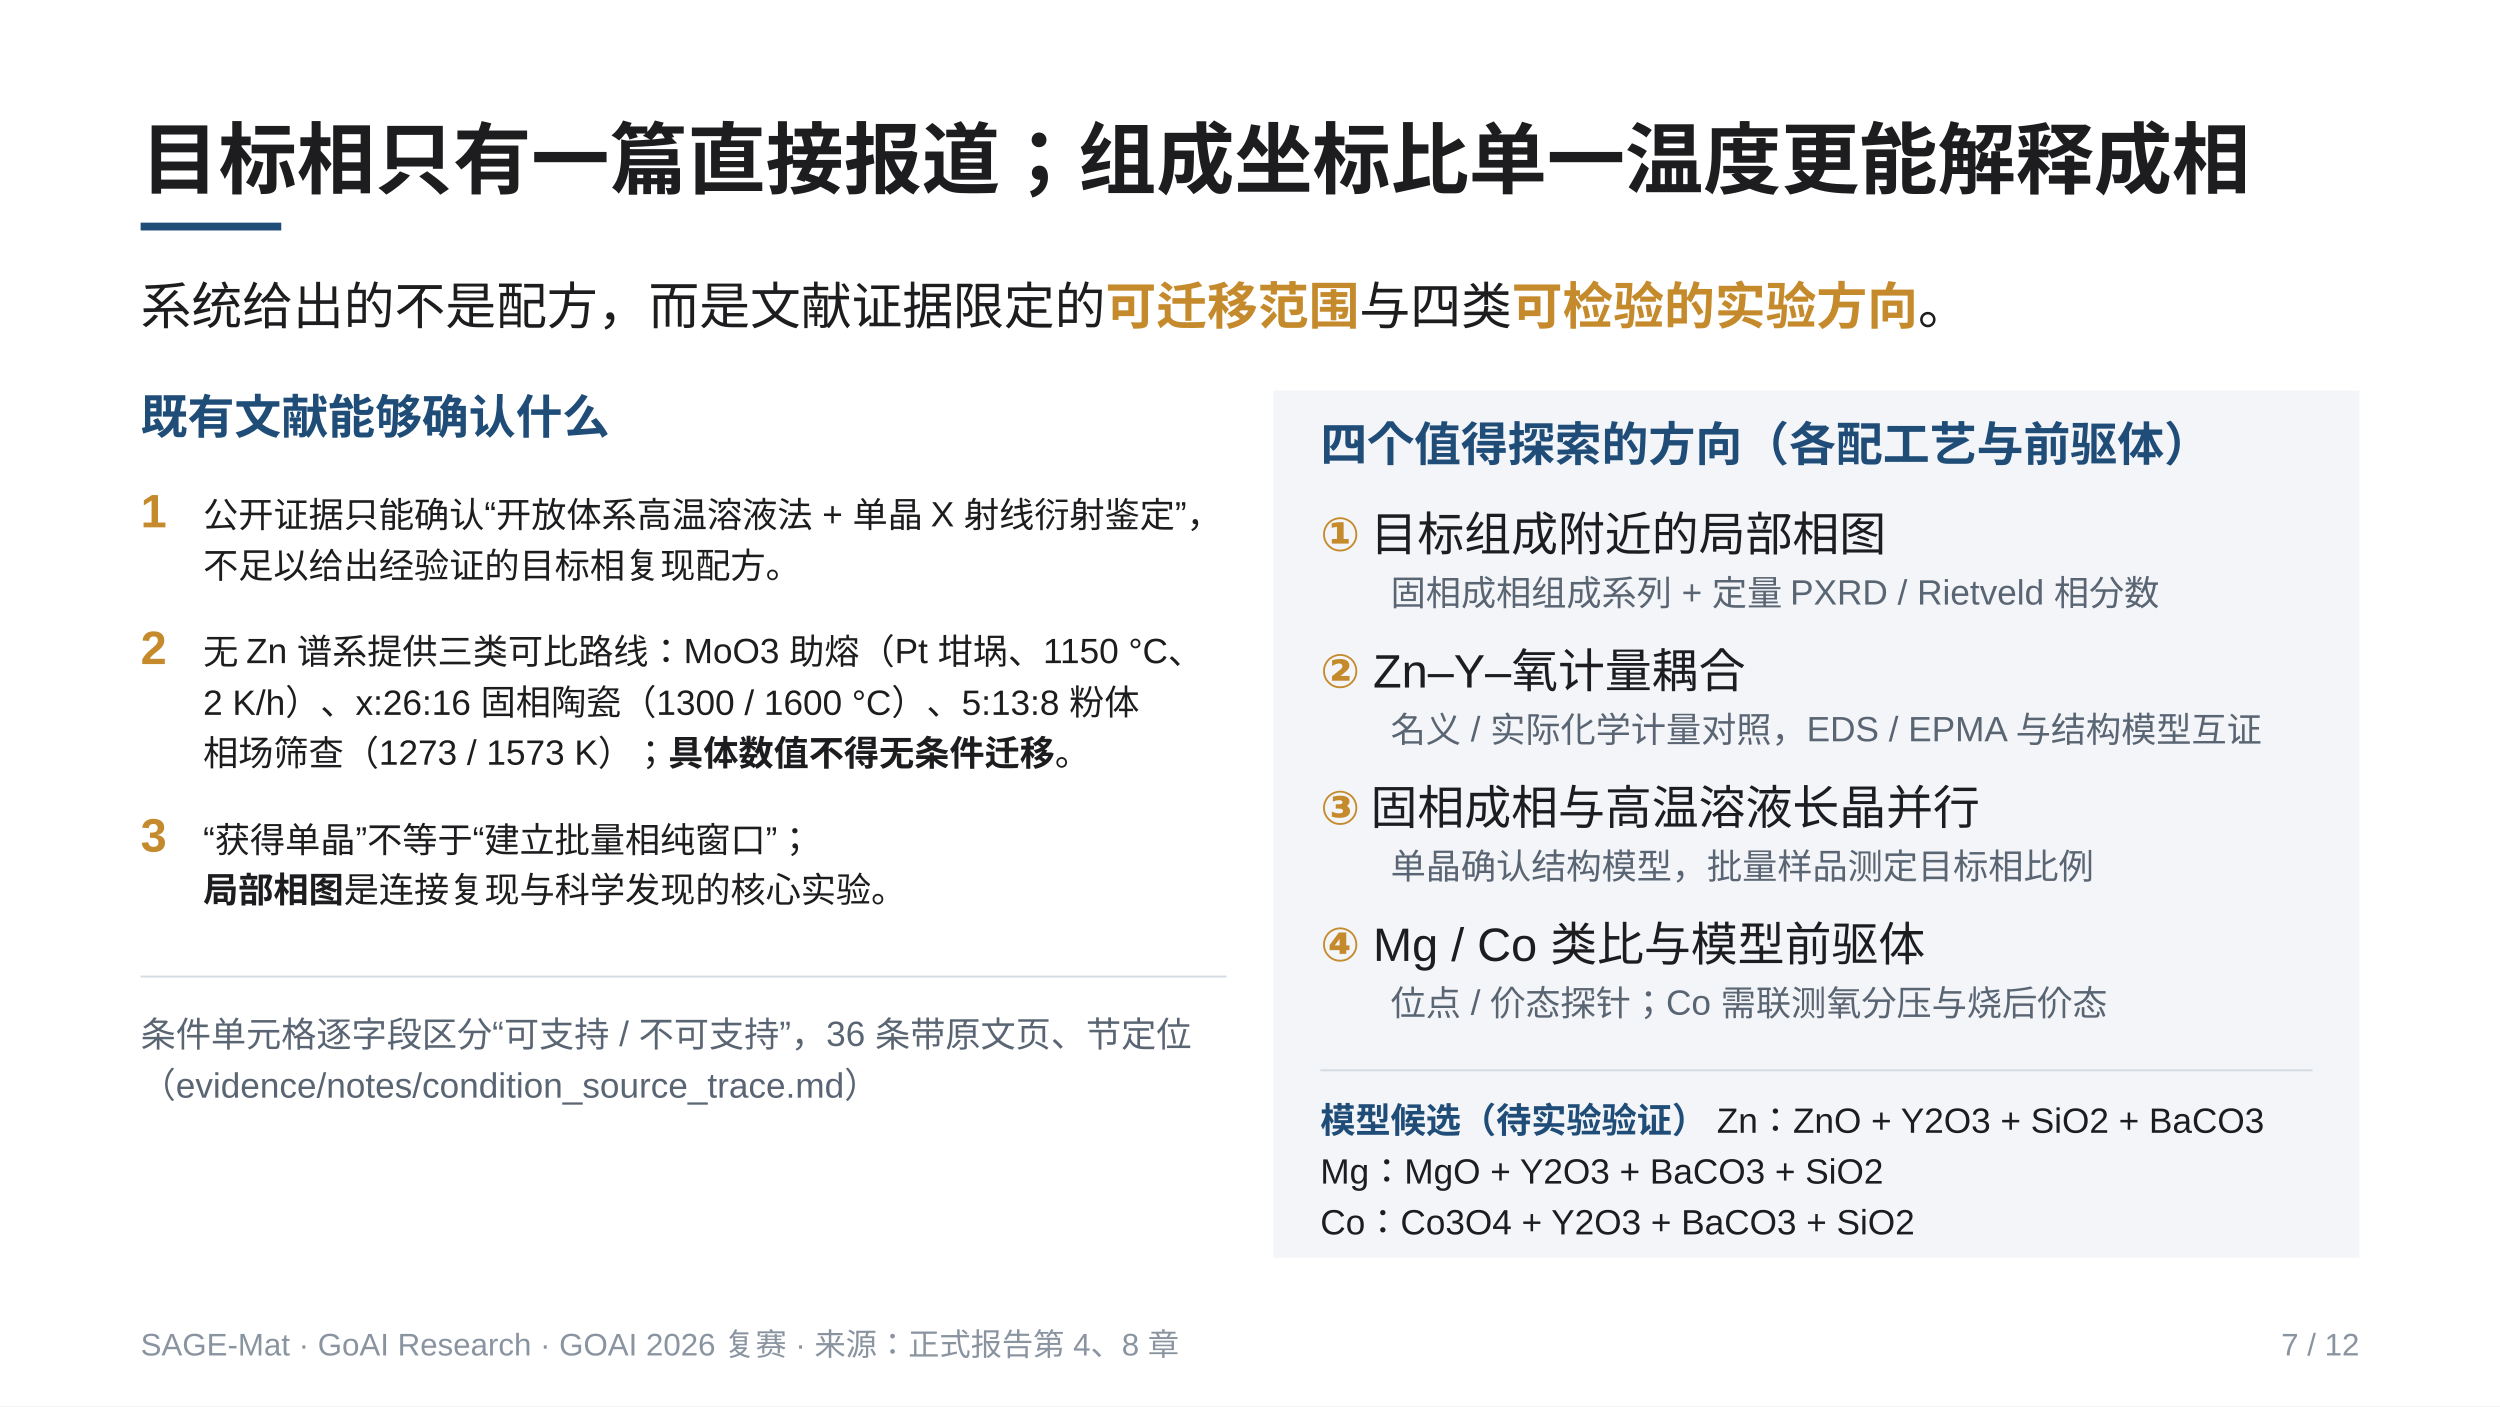
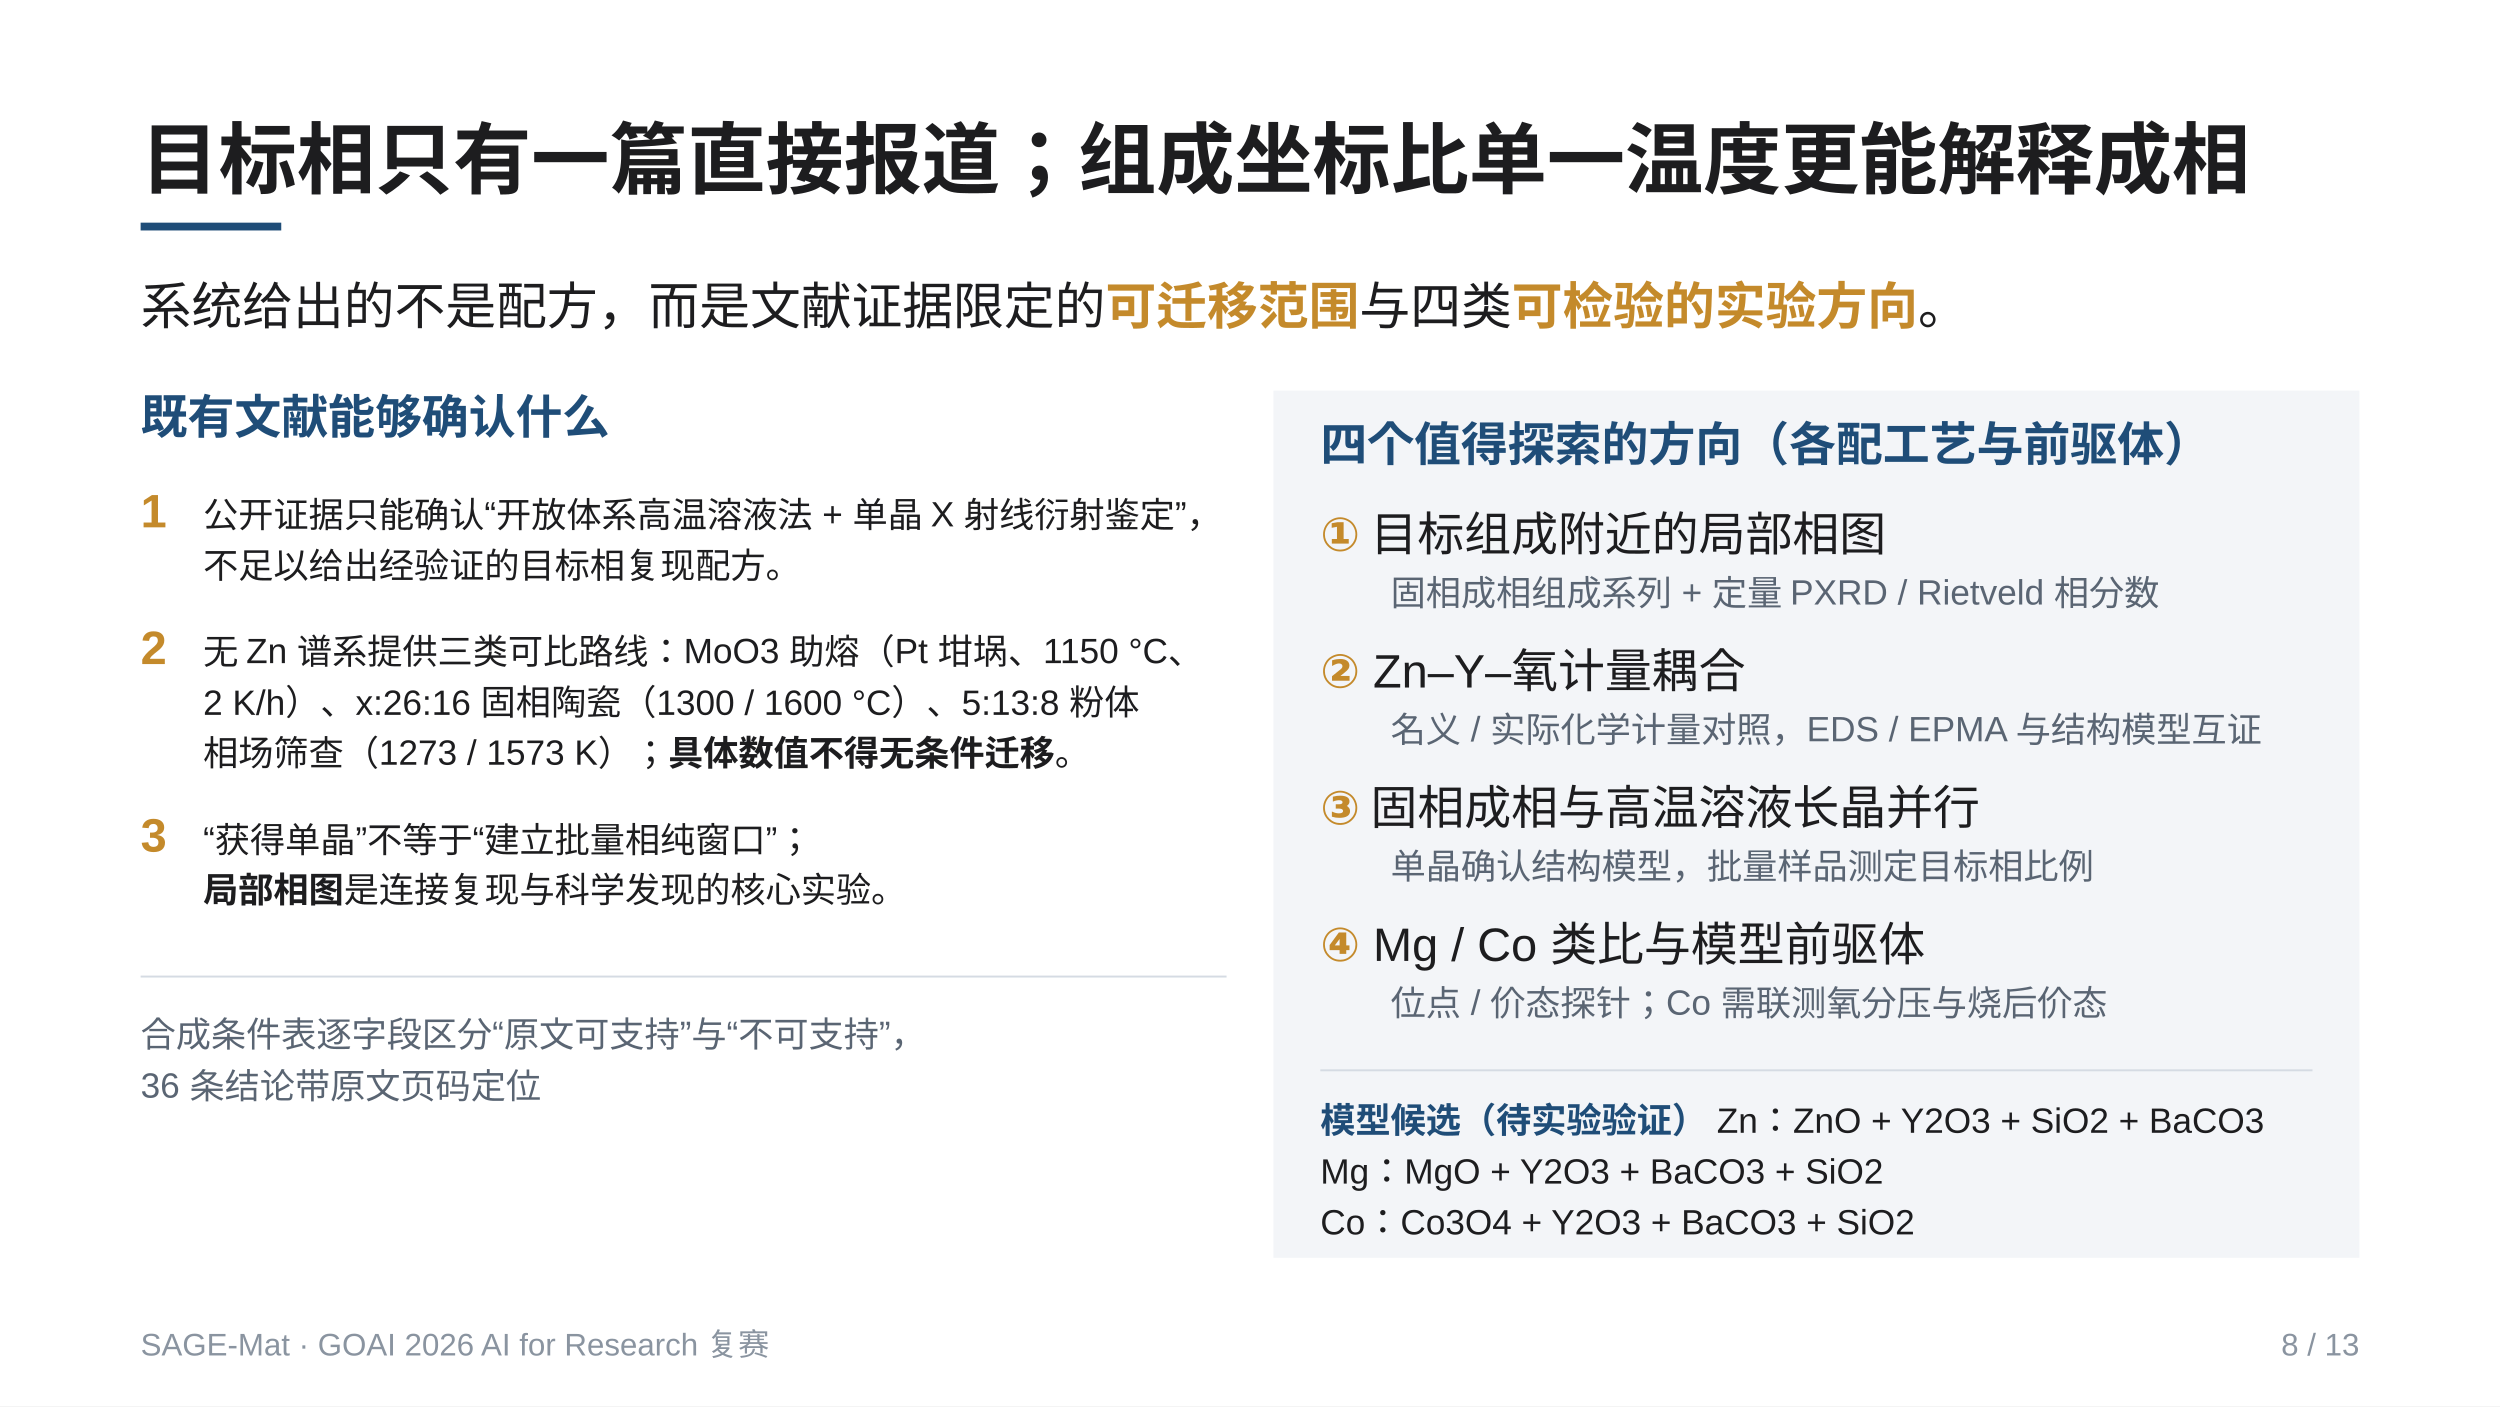
<svg xmlns="http://www.w3.org/2000/svg" viewBox="0 0 1280 720" width="1280" height="720" font-family="&quot;Microsoft YaHei&quot;, &quot;PingFang SC&quot;, Arial, sans-serif">
-   <g id="p07-bg">
+   <g id="p08-bg">
    <rect x="0" y="0" width="1280" height="720" fill="#FFFFFF" />
  </g>
-   <g id="p07-header">
+   <g id="p08-header">
    <text x="72" y="96" font-size="40" font-weight="700" fill="#1D1D1F">目标相只有一篇直接报道；组成坐标比单一温度更能解释成相</text>
    <rect x="72" y="114" width="72" height="4" fill="#1F4D78" />
  </g>
-   <g id="p07-lead">
+   <g id="p08-lead">
    <text x="72" y="166" font-size="26" fill="#1D1D1F">系统给出的不是配方，而是文献证据限定的<tspan fill="#C48A2B" font-weight="700">可迁移范围</tspan>与四类<tspan fill="#C48A2B" font-weight="700">可检验的实验方向</tspan>。</text>
  </g>
-   <g id="p07-conclusions">
+   <g id="p08-conclusions">
    <text x="72" y="222" font-size="24" font-weight="700" fill="#1F4D78">既有文献能够确认什么</text>
    <text x="72" y="270" font-size="24" font-weight="700" fill="#C48A2B">1</text>
    <text x="104" y="270" font-size="18" fill="#1D1D1F">
      <tspan x="104" dy="0">公开证据只能确认“开放体系高温溶液法 + 单晶 X 射线衍射鉴定”，</tspan>
      <tspan x="104" dy="26">不足以给出经验证的目标相复现配方。</tspan>
    </text>
    <text x="72" y="340" font-size="24" font-weight="700" fill="#C48A2B">2</text>
    <text x="104" y="340" font-size="18" fill="#1D1D1F">
      <tspan x="104" dy="0">无 Zn 谱系提供三类可比路线：MoO3 助熔（Pt 坩埚、1150 °C、</tspan>
      <tspan x="104" dy="26">2 K/h）、x:26:16 固相陶瓷（1300 / 1600 °C）、5:13:8 粉体</tspan>
      <tspan x="104" dy="26">相场筛查（1273 / 1573 K）；<tspan font-weight="700">具体数值不得无条件迁移</tspan>。</tspan>
    </text>
    <text x="72" y="436" font-size="24" font-weight="700" fill="#C48A2B">3</text>
    <text x="104" y="436" font-size="18" fill="#1D1D1F">
      <tspan x="104" dy="0">“获得单晶”不等于“建立批量相纯窗口”；</tspan>
      <tspan x="104" dy="26">
        <tspan font-weight="700">局部相图</tspan>是连接复现与科学发现的核心实验。</tspan>
    </text>
    <line x1="72" y1="500" x2="628" y2="500" stroke="#D5DBE3" stroke-width="1" />
    <text x="72" y="536" font-size="18" fill="#5A6573">
-       <tspan x="72" dy="0">条件单元格逐字段区分“可支持 / 不可支持”，36 条带原文页、节定位</tspan>
-       <tspan x="72" dy="26">（evidence/notes/condition_source_trace.md）</tspan>
+       <tspan x="72" dy="0">合成条件表逐字段区分“原文可支持”与“不可支持”，</tspan>
+       <tspan x="72" dy="26">36 条结论带原文页码定位</tspan>
    </text>
  </g>
-   <g id="p07-directions">
+   <g id="p08-directions">
    <rect x="652" y="200" width="556" height="444" fill="#F3F5F8" />
    <text x="676" y="236" font-size="24" font-weight="700" fill="#1F4D78">四个值得探索的方向（各配工艺与前驱体）</text>
    <text x="676" y="282" font-size="24" fill="#1D1D1F">
      <tspan fill="#C48A2B" font-weight="700">①</tspan> 目标组成附近的局部相图</text>
    <text x="712" y="310" font-size="18" fill="#5A6573">固相成相组成系列 + 定量 PXRD / Rietveld 相分数</text>
    <text x="676" y="352" font-size="24" fill="#1D1D1F">
      <tspan fill="#C48A2B" font-weight="700">②</tspan> Zn–Y–氧计量耦合</text>
    <text x="712" y="380" font-size="18" fill="#5A6573">名义 / 实际化学计量对照，EDS / EPMA 与结构模型互证</text>
    <text x="676" y="422" font-size="24" fill="#1D1D1F">
      <tspan fill="#C48A2B" font-weight="700">③</tspan> 固相成相与高温溶液长晶并行</text>
    <text x="712" y="450" font-size="18" fill="#5A6573">单晶确认结构模型，批量样品测定目标相比例</text>
    <text x="676" y="492" font-size="24" fill="#1D1D1F">
      <tspan fill="#C48A2B" font-weight="700">④</tspan> Mg / Co 类比与模型前驱体</text>
    <text x="712" y="520" font-size="18" fill="#5A6573">位点 / 价态探针；Co 需联测氧分压与烧后价态</text>
    <line x1="676" y1="548" x2="1184" y2="548" stroke="#D5DBE3" stroke-width="1" />
    <text x="676" y="580" font-size="18" fill="#1D1D1F">
      <tspan x="676" dy="0">
        <tspan font-weight="700" fill="#1F4D78">模型候选（待实验验证）</tspan> Zn：ZnO + Y2O3 + SiO2 + BaCO3</tspan>
      <tspan x="676" dy="26">Mg：MgO + Y2O3 + BaCO3 + SiO2</tspan>
      <tspan x="676" dy="26">Co：Co3O4 + Y2O3 + BaCO3 + SiO2</tspan>
    </text>
  </g>
-   <g id="p07-footer">
-     <text x="72" y="694" font-size="16" fill="#8A94A0">SAGE-Mat · GoAI Research · GOAI 2026 复赛 · 来源：正式报告第 4、8 章</text>
-     <text x="1208" y="694" font-size="16" fill="#8A94A0" text-anchor="end">7 / 12</text>
+   <g id="p08-footer">
+     <text x="72" y="694" font-size="16" fill="#8A94A0">SAGE-Mat · GOAI 2026 AI for Research 复赛</text>
+     <text x="1208" y="694" font-size="16" fill="#8A94A0" text-anchor="end">8 / 13</text>
  </g>
</svg>
